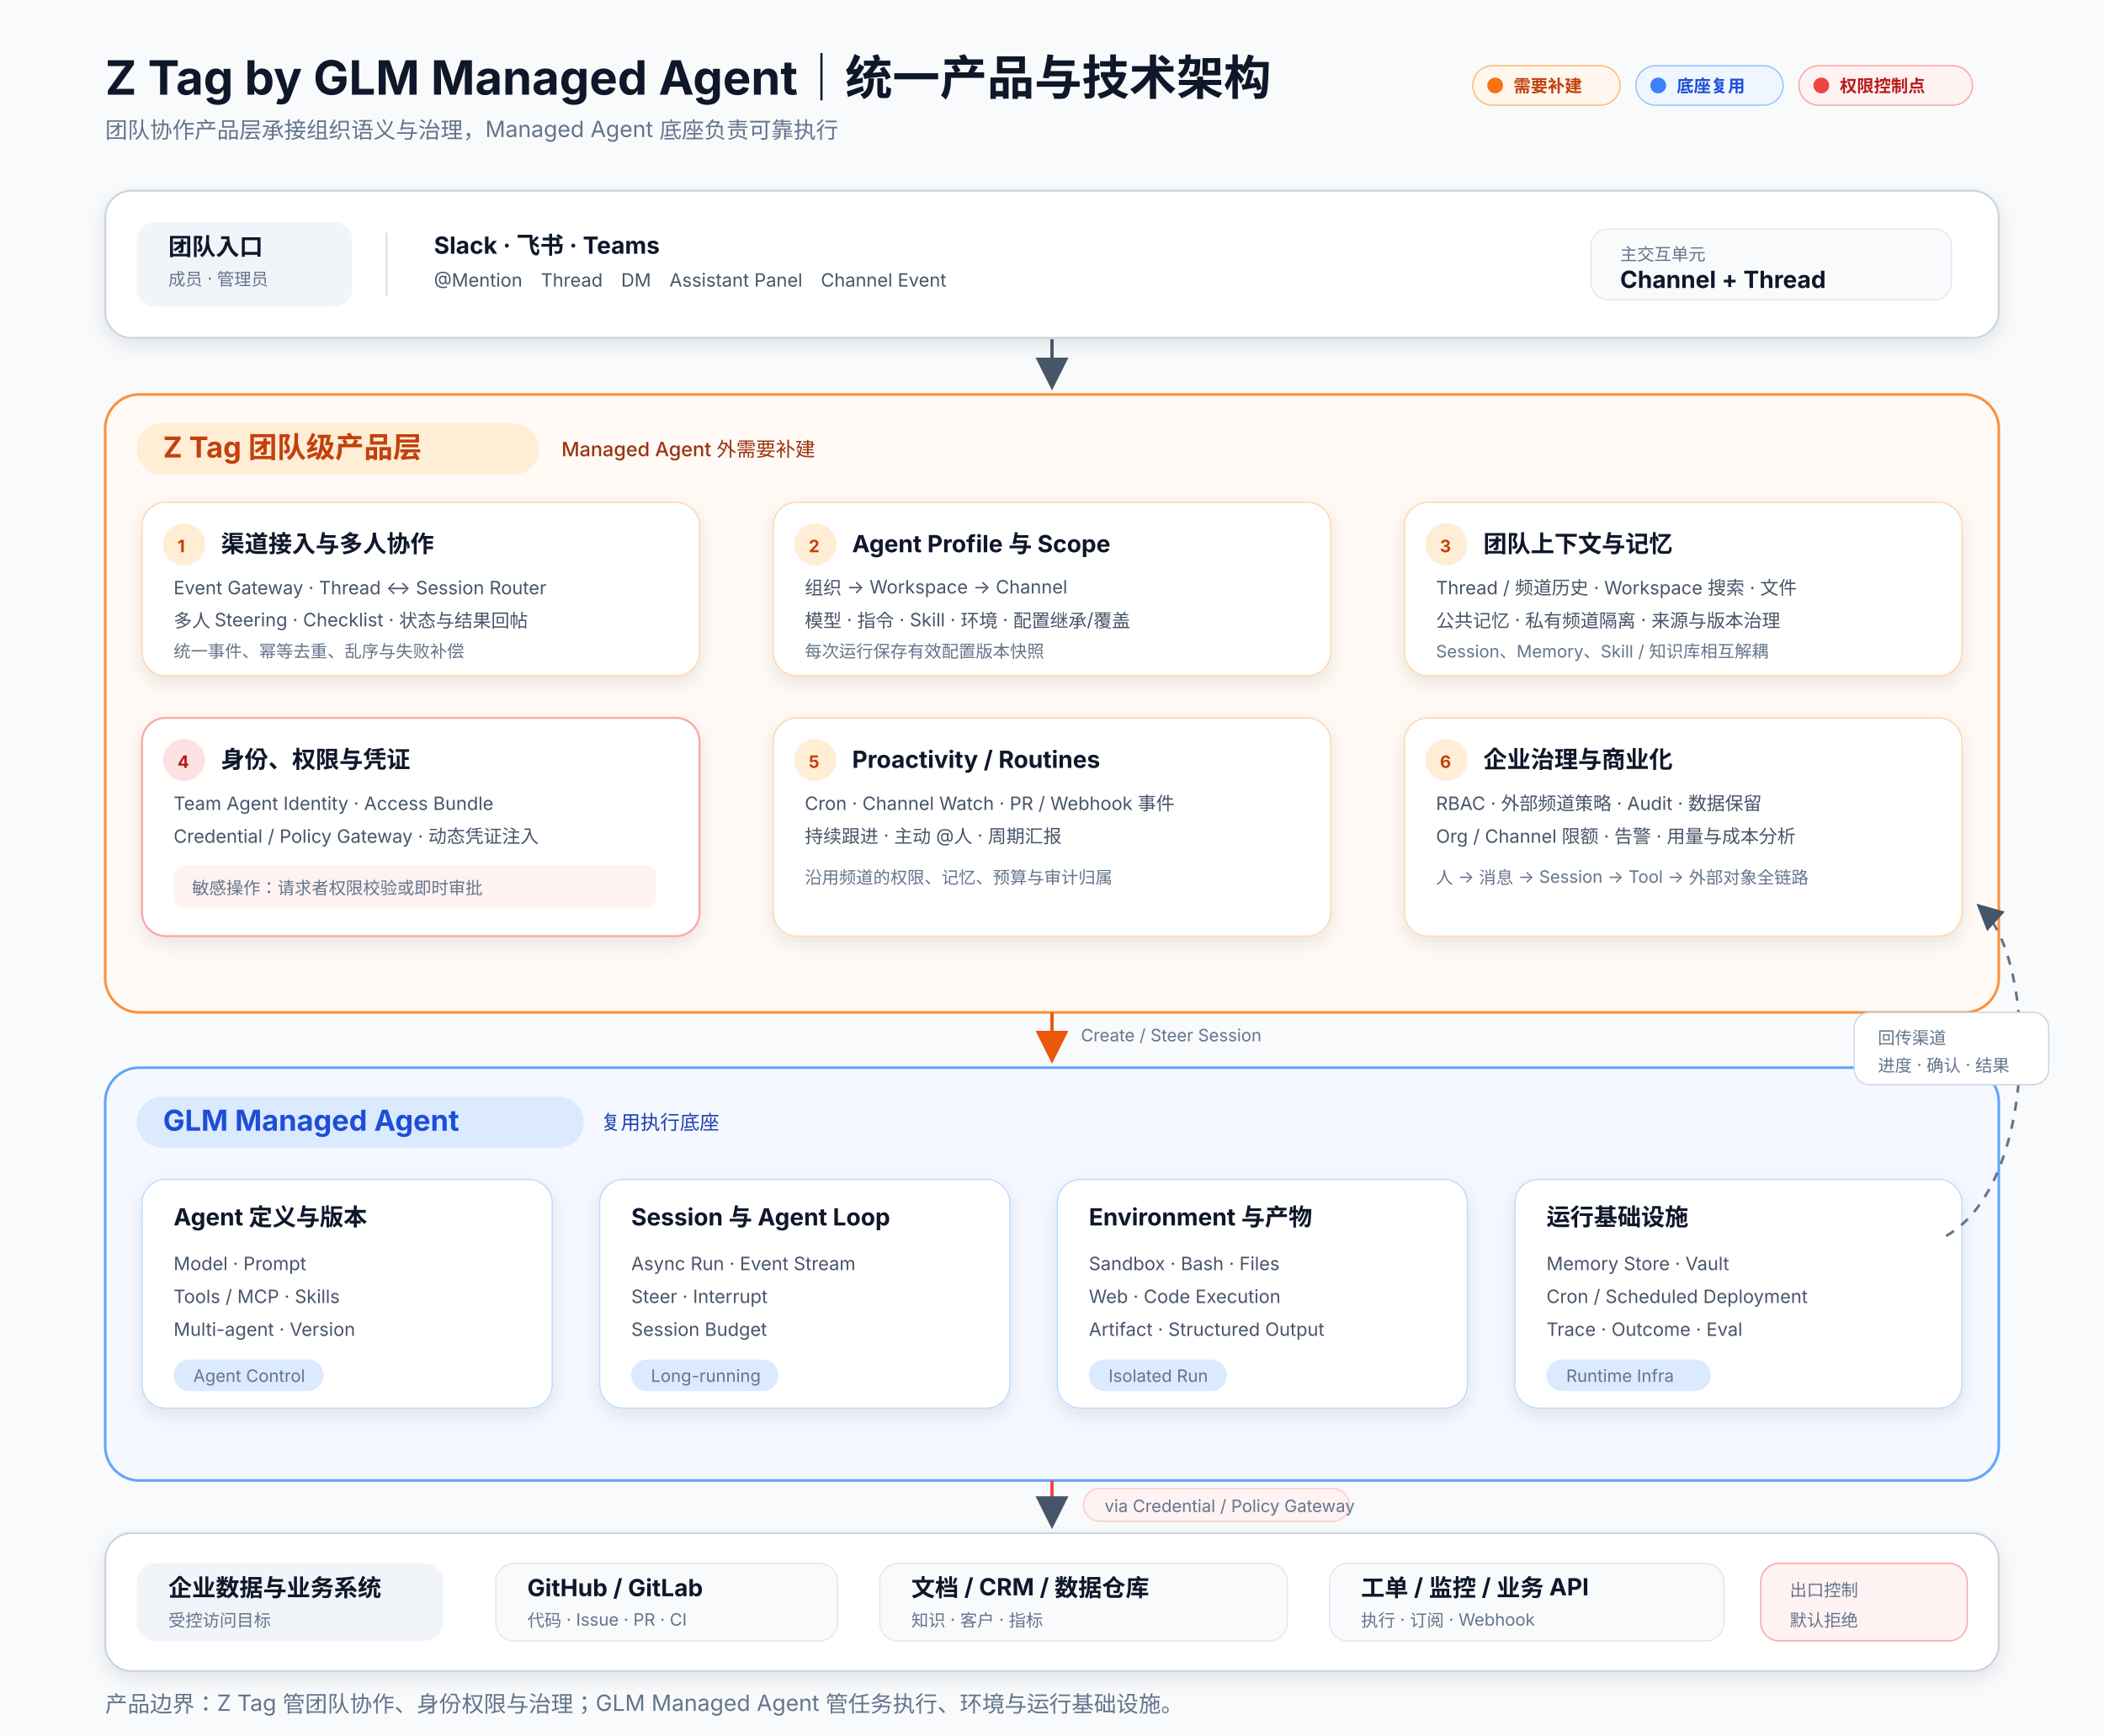
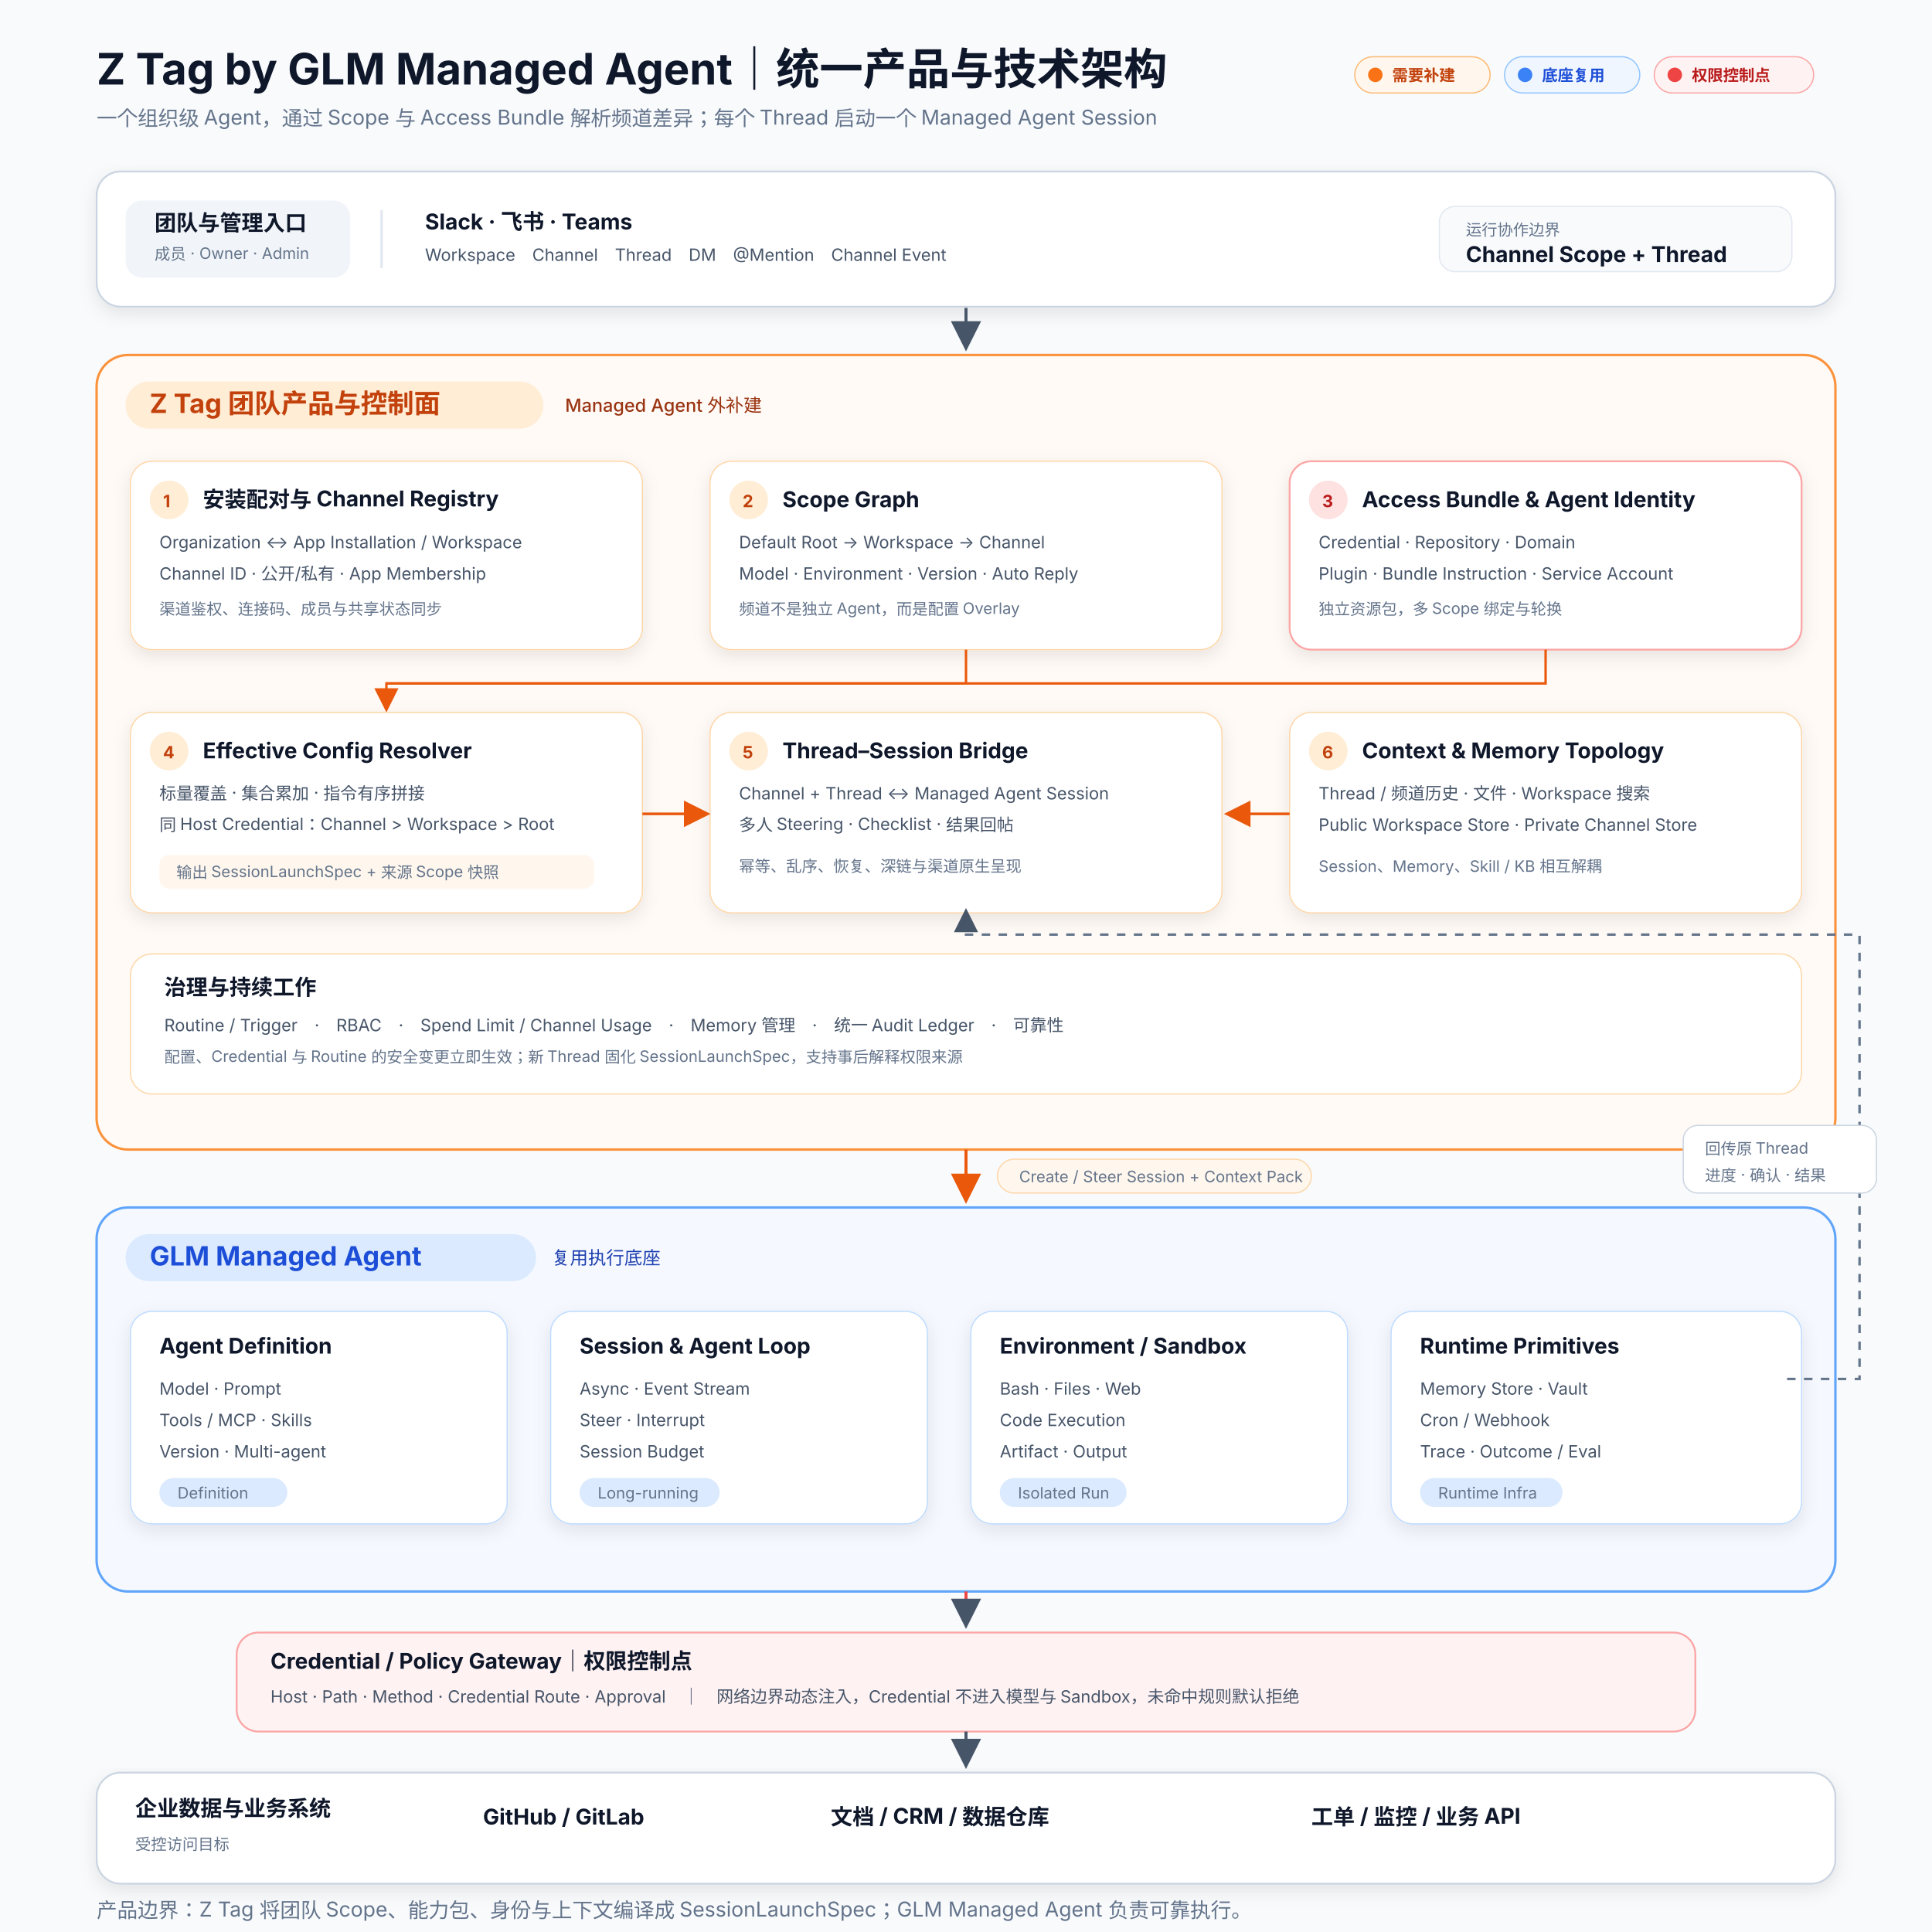
- <svg xmlns="http://www.w3.org/2000/svg" width="1600" height="1320" viewBox="0 0 1600 1320" role="img" aria-labelledby="title desc">
+ <svg xmlns="http://www.w3.org/2000/svg" width="1600" height="1600" viewBox="0 0 1600 1600" role="img" aria-labelledby="title desc">
  <defs>
    <filter id="shadow" x="-10%" y="-10%" width="120%" height="140%">
      <feDropShadow dx="0" dy="5" stdDeviation="7" flood-color="#0f172a" flood-opacity="0.09" />
    </filter>
-     <marker id="arrowDark" markerWidth="10" markerHeight="10" refX="8" refY="5" orient="auto" markerUnits="strokeWidth">
+     <marker id="arrow" markerWidth="10" markerHeight="10" refX="8" refY="5" orient="auto" markerUnits="strokeWidth">
      <path d="M0,0 L10,5 L0,10 z" fill="#475569" />
    </marker>
    <marker id="arrowOrange" markerWidth="10" markerHeight="10" refX="8" refY="5" orient="auto" markerUnits="strokeWidth">
      <path d="M0,0 L10,5 L0,10 z" fill="#ea580c" />
    </marker>
    <style>
      .font { font-family: Inter, "PingFang SC", "Microsoft YaHei", Arial, sans-serif; }
      .title { font-size: 36px; font-weight: 720; fill: #0f172a; }
      .subtitle { font-size: 17px; fill: #64748b; }
      .layer-title { font-size: 22px; font-weight: 700; }
      .layer-note { font-size: 15px; font-weight: 500; }
      .card-title { font-size: 18px; font-weight: 700; fill: #0f172a; }
      .card-text { font-size: 14px; fill: #475569; }
      .small { font-size: 13px; fill: #64748b; }
      .pill { font-size: 13px; font-weight: 650; }
+       .step { font-size: 14px; font-weight: 750; }
    </style>
  </defs>
-   <rect width="1600" height="1320" fill="#f8fafc" />
+   <rect width="1600" height="1600" fill="#f8fafc" />
  <g class="font">
-     <text x="80" y="72" class="title">Z Tag by GLM Managed Agent｜统一产品与技术架构</text>
-     <text x="80" y="105" class="subtitle">团队协作产品层承接组织语义与治理，Managed Agent 底座负责可靠执行</text>
-     <g transform="translate(1120 50)">
+     <text x="80" y="70" class="title">Z Tag by GLM Managed Agent｜统一产品与技术架构</text>
+     <text x="80" y="104" class="subtitle">一个组织级 Agent，通过 Scope 与 Access Bundle 解析频道差异；每个 Thread 启动一个 Managed Agent Session</text>
+     <g transform="translate(1122 47)">
      <rect x="0" y="0" width="112" height="30" rx="15" fill="#fff7ed" stroke="#fdba74" />
      <circle cx="17" cy="15" r="6" fill="#f97316" />
      <text x="31" y="20" class="pill" fill="#c2410c">需要补建</text>
      <rect x="124" y="0" width="112" height="30" rx="15" fill="#eff6ff" stroke="#93c5fd" />
      <circle cx="141" cy="15" r="6" fill="#3b82f6" />
      <text x="155" y="20" class="pill" fill="#1d4ed8">底座复用</text>
      <rect x="248" y="0" width="132" height="30" rx="15" fill="#fef2f2" stroke="#fca5a5" />
      <circle cx="265" cy="15" r="6" fill="#ef4444" />
      <text x="279" y="20" class="pill" fill="#b91c1c">权限控制点</text>
    </g>
    <g filter="url(#shadow)">
-       <rect x="80" y="145" width="1440" height="112" rx="20" fill="#ffffff" stroke="#cbd5e1" stroke-width="1.5" />
+       <rect x="80" y="142" width="1440" height="112" rx="20" fill="#ffffff" stroke="#cbd5e1" stroke-width="1.5" />
    </g>
-     <rect x="104" y="169" width="164" height="64" rx="14" fill="#f1f5f9" />
-     <text x="128" y="194" class="card-title">团队入口</text>
-     <text x="128" y="217" class="small">成员 · 管理员</text>
-     <line x1="294" y1="177" x2="294" y2="225" stroke="#e2e8f0" stroke-width="2" />
-     <text x="330" y="193" class="card-title">Slack · 飞书 · Teams</text>
-     <text x="330" y="218" class="card-text">@Mention　Thread　DM　Assistant Panel　Channel Event</text>
-     <rect x="1210" y="174" width="274" height="54" rx="13" fill="#f8fafc" stroke="#e2e8f0" />
-     <text x="1232" y="198" class="small">主交互单元</text>
-     <text x="1232" y="219" class="card-title">Channel + Thread</text>
-     <line x1="800" y1="258" x2="800" y2="292" stroke="#475569" stroke-width="2.5" marker-end="url(#arrowDark)" />
-     <rect x="80" y="300" width="1440" height="470" rx="26" fill="#fffaf5" stroke="#fb923c" stroke-width="2" />
-     <rect x="104" y="322" width="306" height="39" rx="19.5" fill="#ffedd5" />
-     <text x="124" y="348" class="layer-title" fill="#c2410c">Z Tag 团队级产品层</text>
-     <text x="427" y="347" class="layer-note" fill="#9a3412">Managed Agent 外需要补建</text>
+     <rect x="104" y="166" width="186" height="64" rx="14" fill="#f1f5f9" />
+     <text x="128" y="191" class="card-title">团队与管理入口</text>
+     <text x="128" y="215" class="small">成员 · Owner · Admin</text>
+     <line x1="316" y1="174" x2="316" y2="222" stroke="#e2e8f0" stroke-width="2" />
+     <text x="352" y="190" class="card-title">Slack · 飞书 · Teams</text>
+     <text x="352" y="216" class="card-text">Workspace　Channel　Thread　DM　@Mention　Channel Event</text>
+     <rect x="1192" y="171" width="292" height="54" rx="13" fill="#f8fafc" stroke="#e2e8f0" />
+     <text x="1214" y="195" class="small">运行协作边界</text>
+     <text x="1214" y="217" class="card-title">Channel Scope + Thread</text>
+     <line x1="800" y1="255" x2="800" y2="286" stroke="#475569" stroke-width="2.5" marker-end="url(#arrow)" />
+     <rect x="80" y="294" width="1440" height="658" rx="26" fill="#fffaf5" stroke="#fb923c" stroke-width="2" />
+     <rect x="104" y="316" width="346" height="39" rx="19.5" fill="#ffedd5" />
+     <text x="124" y="342" class="layer-title" fill="#c2410c">Z Tag 团队产品与控制面</text>
+     <text x="468" y="341" class="layer-note" fill="#9a3412">Managed Agent 外补建</text>
    <g filter="url(#shadow)">
-       <rect x="108" y="382" width="424" height="132" rx="18" fill="#ffffff" stroke="#fed7aa" />
-       <rect x="588" y="382" width="424" height="132" rx="18" fill="#ffffff" stroke="#fed7aa" />
-       <rect x="1068" y="382" width="424" height="132" rx="18" fill="#ffffff" stroke="#fed7aa" />
+       <rect x="108" y="382" width="424" height="156" rx="18" fill="#ffffff" stroke="#fed7aa" />
+       <rect x="588" y="382" width="424" height="156" rx="18" fill="#ffffff" stroke="#fed7aa" />
+       <rect x="1068" y="382" width="424" height="156" rx="18" fill="#ffffff" stroke="#fca5a5" stroke-width="1.5" />
    </g>
    <circle cx="140" cy="414" r="16" fill="#ffedd5" />
-     <text x="135" y="420" class="pill" fill="#c2410c">1</text>
-     <text x="168" y="420" class="card-title">渠道接入与多人协作</text>
-     <text x="132" y="452" class="card-text">Event Gateway · Thread ↔ Session Router</text>
-     <text x="132" y="477" class="card-text">多人 Steering · Checklist · 状态与结果回帖</text>
-     <text x="132" y="500" class="small">统一事件、幂等去重、乱序与失败补偿</text>
+     <text x="135" y="420" class="step" fill="#c2410c">1</text>
+     <text x="168" y="420" class="card-title">安装配对与 Channel Registry</text>
+     <text x="132" y="454" class="card-text">Organization ↔ App Installation / Workspace</text>
+     <text x="132" y="480" class="card-text">Channel ID · 公开/私有 · App Membership</text>
+     <text x="132" y="509" class="small">渠道鉴权、连接码、成员与共享状态同步</text>
    <circle cx="620" cy="414" r="16" fill="#ffedd5" />
-     <text x="615" y="420" class="pill" fill="#c2410c">2</text>
-     <text x="648" y="420" class="card-title">Agent Profile 与 Scope</text>
-     <text x="612" y="452" class="card-text">组织 → Workspace → Channel</text>
-     <text x="612" y="477" class="card-text">模型 · 指令 · Skill · 环境 · 配置继承/覆盖</text>
-     <text x="612" y="500" class="small">每次运行保存有效配置版本快照</text>
-     <circle cx="1100" cy="414" r="16" fill="#ffedd5" />
-     <text x="1095" y="420" class="pill" fill="#c2410c">3</text>
-     <text x="1128" y="420" class="card-title">团队上下文与记忆</text>
-     <text x="1092" y="452" class="card-text">Thread / 频道历史 · Workspace 搜索 · 文件</text>
-     <text x="1092" y="477" class="card-text">公共记忆 · 私有频道隔离 · 来源与版本治理</text>
-     <text x="1092" y="500" class="small">Session、Memory、Skill / 知识库相互解耦</text>
+     <text x="615" y="420" class="step" fill="#c2410c">2</text>
+     <text x="648" y="420" class="card-title">Scope Graph</text>
+     <text x="612" y="454" class="card-text">Default Root → Workspace → Channel</text>
+     <text x="612" y="480" class="card-text">Model · Environment · Version · Auto Reply</text>
+     <text x="612" y="509" class="small">频道不是独立 Agent，而是配置 Overlay</text>
+     <circle cx="1100" cy="414" r="16" fill="#fee2e2" />
+     <text x="1095" y="420" class="step" fill="#b91c1c">3</text>
+     <text x="1128" y="420" class="card-title">Access Bundle &amp; Agent Identity</text>
+     <text x="1092" y="454" class="card-text">Credential · Repository · Domain</text>
+     <text x="1092" y="480" class="card-text">Plugin · Bundle Instruction · Service Account</text>
+     <text x="1092" y="509" class="small">独立资源包，多 Scope 绑定与轮换</text>
+     <path d="M800 538 L800 566 L320 566 L320 586" fill="none" stroke="#ea580c" stroke-width="2" marker-end="url(#arrowOrange)" />
+     <path d="M1280 538 L1280 566 L320 566" fill="none" stroke="#ea580c" stroke-width="2" />
    <g filter="url(#shadow)">
-       <rect x="108" y="546" width="424" height="166" rx="18" fill="#ffffff" stroke="#fca5a5" stroke-width="1.5" />
-       <rect x="588" y="546" width="424" height="166" rx="18" fill="#ffffff" stroke="#fed7aa" />
-       <rect x="1068" y="546" width="424" height="166" rx="18" fill="#ffffff" stroke="#fed7aa" />
+       <rect x="108" y="590" width="424" height="166" rx="18" fill="#ffffff" stroke="#fed7aa" />
+       <rect x="588" y="590" width="424" height="166" rx="18" fill="#ffffff" stroke="#fed7aa" />
+       <rect x="1068" y="590" width="424" height="166" rx="18" fill="#ffffff" stroke="#fed7aa" />
    </g>
-     <circle cx="140" cy="578" r="16" fill="#fee2e2" />
-     <text x="135" y="584" class="pill" fill="#b91c1c">4</text>
-     <text x="168" y="584" class="card-title">身份、权限与凭证</text>
-     <text x="132" y="616" class="card-text">Team Agent Identity · Access Bundle</text>
-     <text x="132" y="641" class="card-text">Credential / Policy Gateway · 动态凭证注入</text>
-     <rect x="132" y="658" width="367" height="33" rx="9" fill="#fef2f2" />
-     <text x="146" y="680" class="small" fill="#b91c1c">敏感操作：请求者权限校验或即时审批</text>
-     <circle cx="620" cy="578" r="16" fill="#ffedd5" />
-     <text x="615" y="584" class="pill" fill="#c2410c">5</text>
-     <text x="648" y="584" class="card-title">Proactivity / Routines</text>
-     <text x="612" y="616" class="card-text">Cron · Channel Watch · PR / Webhook 事件</text>
-     <text x="612" y="641" class="card-text">持续跟进 · 主动 @人 · 周期汇报</text>
-     <text x="612" y="672" class="small">沿用频道的权限、记忆、预算与审计归属</text>
-     <circle cx="1100" cy="578" r="16" fill="#ffedd5" />
-     <text x="1095" y="584" class="pill" fill="#c2410c">6</text>
-     <text x="1128" y="584" class="card-title">企业治理与商业化</text>
-     <text x="1092" y="616" class="card-text">RBAC · 外部频道策略 · Audit · 数据保留</text>
-     <text x="1092" y="641" class="card-text">Org / Channel 限额 · 告警 · 用量与成本分析</text>
-     <text x="1092" y="672" class="small">人 → 消息 → Session → Tool → 外部对象全链路</text>
-     <line x1="800" y1="770" x2="800" y2="804" stroke="#ea580c" stroke-width="2.5" marker-end="url(#arrowOrange)" />
-     <text x="822" y="792" class="small" fill="#c2410c">Create / Steer Session</text>
-     <rect x="80" y="812" width="1440" height="314" rx="26" fill="#f5f9ff" stroke="#60a5fa" stroke-width="2" />
-     <rect x="104" y="834" width="340" height="39" rx="19.5" fill="#dbeafe" />
-     <text x="124" y="860" class="layer-title" fill="#1d4ed8">GLM Managed Agent</text>
-     <text x="457" y="859" class="layer-note" fill="#1e40af">复用执行底座</text>
+     <circle cx="140" cy="622" r="16" fill="#ffedd5" />
+     <text x="135" y="628" class="step" fill="#c2410c">4</text>
+     <text x="168" y="628" class="card-title">Effective Config Resolver</text>
+     <text x="132" y="662" class="card-text">标量覆盖 · 集合累加 · 指令有序拼接</text>
+     <text x="132" y="688" class="card-text">同 Host Credential：Channel &gt; Workspace &gt; Root</text>
+     <rect x="132" y="708" width="360" height="28" rx="8" fill="#fff7ed" />
+     <text x="146" y="727" class="small" fill="#c2410c">输出 SessionLaunchSpec + 来源 Scope 快照</text>
+     <circle cx="620" cy="622" r="16" fill="#ffedd5" />
+     <text x="615" y="628" class="step" fill="#c2410c">5</text>
+     <text x="648" y="628" class="card-title">Thread–Session Bridge</text>
+     <text x="612" y="662" class="card-text">Channel + Thread ↔ Managed Agent Session</text>
+     <text x="612" y="688" class="card-text">多人 Steering · Checklist · 结果回帖</text>
+     <text x="612" y="722" class="small">幂等、乱序、恢复、深链与渠道原生呈现</text>
+     <circle cx="1100" cy="622" r="16" fill="#ffedd5" />
+     <text x="1095" y="628" class="step" fill="#c2410c">6</text>
+     <text x="1128" y="628" class="card-title">Context &amp; Memory Topology</text>
+     <text x="1092" y="662" class="card-text">Thread / 频道历史 · 文件 · Workspace 搜索</text>
+     <text x="1092" y="688" class="card-text">Public Workspace Store · Private Channel Store</text>
+     <text x="1092" y="722" class="small">Session、Memory、Skill / KB 相互解耦</text>
+     <line x1="532" y1="674" x2="584" y2="674" stroke="#ea580c" stroke-width="2.2" marker-end="url(#arrowOrange)" />
+     <path d="M1068 674 L1018 674" fill="none" stroke="#ea580c" stroke-width="2.2" marker-end="url(#arrowOrange)" />
+     <rect x="108" y="790" width="1384" height="116" rx="18" fill="#ffffff" stroke="#fed7aa" />
+     <text x="136" y="824" class="card-title">治理与持续工作</text>
+     <text x="136" y="854" class="card-text">Routine / Trigger　·　RBAC　·　Spend Limit / Channel Usage　·　Memory 管理　·　统一 Audit Ledger　·　可靠性</text>
+     <text x="136" y="880" class="small">配置、Credential 与 Routine 的安全变更立即生效；新 Thread 固化 SessionLaunchSpec，支持事后解释权限来源</text>
+     <line x1="800" y1="952" x2="800" y2="992" stroke="#ea580c" stroke-width="2.5" marker-end="url(#arrowOrange)" />
+     <rect x="826" y="960" width="260" height="28" rx="14" fill="#fff7ed" stroke="#fed7aa" />
+     <text x="844" y="979" class="small" fill="#c2410c">Create / Steer Session + Context Pack</text>
+     <rect x="80" y="1000" width="1440" height="318" rx="26" fill="#f5f9ff" stroke="#60a5fa" stroke-width="2" />
+     <rect x="104" y="1022" width="340" height="39" rx="19.5" fill="#dbeafe" />
+     <text x="124" y="1048" class="layer-title" fill="#1d4ed8">GLM Managed Agent</text>
+     <text x="457" y="1047" class="layer-note" fill="#1e40af">复用执行底座</text>
    <g filter="url(#shadow)">
-       <rect x="108" y="897" width="312" height="174" rx="18" fill="#ffffff" stroke="#bfdbfe" />
-       <rect x="456" y="897" width="312" height="174" rx="18" fill="#ffffff" stroke="#bfdbfe" />
-       <rect x="804" y="897" width="312" height="174" rx="18" fill="#ffffff" stroke="#bfdbfe" />
-       <rect x="1152" y="897" width="340" height="174" rx="18" fill="#ffffff" stroke="#bfdbfe" />
+       <rect x="108" y="1086" width="312" height="176" rx="18" fill="#ffffff" stroke="#bfdbfe" />
+       <rect x="456" y="1086" width="312" height="176" rx="18" fill="#ffffff" stroke="#bfdbfe" />
+       <rect x="804" y="1086" width="312" height="176" rx="18" fill="#ffffff" stroke="#bfdbfe" />
+       <rect x="1152" y="1086" width="340" height="176" rx="18" fill="#ffffff" stroke="#bfdbfe" />
    </g>
-     <text x="132" y="932" class="card-title">Agent 定义与版本</text>
-     <text x="132" y="966" class="card-text">Model · Prompt</text>
-     <text x="132" y="991" class="card-text">Tools / MCP · Skills</text>
-     <text x="132" y="1016" class="card-text">Multi-agent · Version</text>
-     <rect x="132" y="1034" width="114" height="24" rx="12" fill="#dbeafe" />
-     <text x="147" y="1051" class="small" fill="#1d4ed8">Agent Control</text>
-     <text x="480" y="932" class="card-title">Session 与 Agent Loop</text>
-     <text x="480" y="966" class="card-text">Async Run · Event Stream</text>
-     <text x="480" y="991" class="card-text">Steer · Interrupt</text>
-     <text x="480" y="1016" class="card-text">Session Budget</text>
-     <rect x="480" y="1034" width="112" height="24" rx="12" fill="#dbeafe" />
-     <text x="495" y="1051" class="small" fill="#1d4ed8">Long-running</text>
-     <text x="828" y="932" class="card-title">Environment 与产物</text>
-     <text x="828" y="966" class="card-text">Sandbox · Bash · Files</text>
-     <text x="828" y="991" class="card-text">Web · Code Execution</text>
-     <text x="828" y="1016" class="card-text">Artifact · Structured Output</text>
-     <rect x="828" y="1034" width="105" height="24" rx="12" fill="#dbeafe" />
-     <text x="843" y="1051" class="small" fill="#1d4ed8">Isolated Run</text>
-     <text x="1176" y="932" class="card-title">运行基础设施</text>
-     <text x="1176" y="966" class="card-text">Memory Store · Vault</text>
-     <text x="1176" y="991" class="card-text">Cron / Scheduled Deployment</text>
-     <text x="1176" y="1016" class="card-text">Trace · Outcome · Eval</text>
-     <rect x="1176" y="1034" width="125" height="24" rx="12" fill="#dbeafe" />
-     <text x="1191" y="1051" class="small" fill="#1d4ed8">Runtime Infra</text>
-     <path d="M 1480 940 C 1550 900, 1550 730, 1506 690" fill="none" stroke="#64748b" stroke-width="2" stroke-dasharray="7 7" marker-end="url(#arrowDark)" />
-     <rect x="1410" y="770" width="148" height="55" rx="12" fill="#ffffff" stroke="#cbd5e1" />
-     <text x="1428" y="794" class="small">回传渠道</text>
-     <text x="1428" y="815" class="small">进度 · 确认 · 结果</text>
-     <line x1="800" y1="1126" x2="800" y2="1158" stroke="#ef4444" stroke-width="2.5" marker-end="url(#arrowDark)" />
-     <rect x="824" y="1132" width="202" height="25" rx="12.5" fill="#fef2f2" stroke="#fecaca" />
-     <text x="840" y="1150" class="small" fill="#b91c1c">via Credential / Policy Gateway</text>
+     <text x="132" y="1121" class="card-title">Agent Definition</text>
+     <text x="132" y="1155" class="card-text">Model · Prompt</text>
+     <text x="132" y="1181" class="card-text">Tools / MCP · Skills</text>
+     <text x="132" y="1207" class="card-text">Version · Multi-agent</text>
+     <rect x="132" y="1224" width="106" height="24" rx="12" fill="#dbeafe" />
+     <text x="147" y="1241" class="small" fill="#1d4ed8">Definition</text>
+     <text x="480" y="1121" class="card-title">Session &amp; Agent Loop</text>
+     <text x="480" y="1155" class="card-text">Async · Event Stream</text>
+     <text x="480" y="1181" class="card-text">Steer · Interrupt</text>
+     <text x="480" y="1207" class="card-text">Session Budget</text>
+     <rect x="480" y="1224" width="116" height="24" rx="12" fill="#dbeafe" />
+     <text x="495" y="1241" class="small" fill="#1d4ed8">Long-running</text>
+     <text x="828" y="1121" class="card-title">Environment / Sandbox</text>
+     <text x="828" y="1155" class="card-text">Bash · Files · Web</text>
+     <text x="828" y="1181" class="card-text">Code Execution</text>
+     <text x="828" y="1207" class="card-text">Artifact · Output</text>
+     <rect x="828" y="1224" width="105" height="24" rx="12" fill="#dbeafe" />
+     <text x="843" y="1241" class="small" fill="#1d4ed8">Isolated Run</text>
+     <text x="1176" y="1121" class="card-title">Runtime Primitives</text>
+     <text x="1176" y="1155" class="card-text">Memory Store · Vault</text>
+     <text x="1176" y="1181" class="card-text">Cron / Webhook</text>
+     <text x="1176" y="1207" class="card-text">Trace · Outcome / Eval</text>
+     <rect x="1176" y="1224" width="118" height="24" rx="12" fill="#dbeafe" />
+     <text x="1191" y="1241" class="small" fill="#1d4ed8">Runtime Infra</text>
+     <path d="M1480 1142 L1540 1142 L1540 774 L800 774 L800 756" fill="none" stroke="#64748b" stroke-width="2" stroke-dasharray="7 7" marker-end="url(#arrow)" />
+     <rect x="1394" y="932" width="160" height="56" rx="12" fill="#ffffff" stroke="#cbd5e1" />
+     <text x="1412" y="956" class="small">回传原 Thread</text>
+     <text x="1412" y="978" class="small">进度 · 确认 · 结果</text>
+     <line x1="800" y1="1318" x2="800" y2="1344" stroke="#ef4444" stroke-width="2.5" marker-end="url(#arrow)" />
+     <rect x="196" y="1352" width="1208" height="82" rx="18" fill="#fef2f2" stroke="#fca5a5" stroke-width="1.5" />
+     <text x="224" y="1382" class="card-title" fill="#991b1b">Credential / Policy Gateway｜权限控制点</text>
+     <text x="224" y="1410" class="card-text">Host · Path · Method · Credential Route · Approval　｜　网络边界动态注入，Credential 不进入模型与 Sandbox，未命中规则默认拒绝</text>
+     <line x1="800" y1="1434" x2="800" y2="1460" stroke="#475569" stroke-width="2.5" marker-end="url(#arrow)" />
    <g filter="url(#shadow)">
-       <rect x="80" y="1166" width="1440" height="105" rx="20" fill="#ffffff" stroke="#cbd5e1" stroke-width="1.5" />
+       <rect x="80" y="1468" width="1440" height="92" rx="20" fill="#ffffff" stroke="#cbd5e1" stroke-width="1.5" />
    </g>
-     <rect x="104" y="1189" width="233" height="59" rx="14" fill="#f1f5f9" />
-     <text x="128" y="1214" class="card-title">企业数据与业务系统</text>
-     <text x="128" y="1237" class="small">受控访问目标</text>
-     <rect x="377" y="1189" width="260" height="59" rx="14" fill="#f8fafc" stroke="#e2e8f0" />
-     <text x="401" y="1214" class="card-title">GitHub / GitLab</text>
-     <text x="401" y="1237" class="small">代码 · Issue · PR · CI</text>
-     <rect x="669" y="1189" width="310" height="59" rx="14" fill="#f8fafc" stroke="#e2e8f0" />
-     <text x="693" y="1214" class="card-title">文档 / CRM / 数据仓库</text>
-     <text x="693" y="1237" class="small">知识 · 客户 · 指标</text>
-     <rect x="1011" y="1189" width="300" height="59" rx="14" fill="#f8fafc" stroke="#e2e8f0" />
-     <text x="1035" y="1214" class="card-title">工单 / 监控 / 业务 API</text>
-     <text x="1035" y="1237" class="small">执行 · 订阅 · Webhook</text>
-     <rect x="1339" y="1189" width="157" height="59" rx="14" fill="#fef2f2" stroke="#fca5a5" />
-     <text x="1361" y="1214" class="small" fill="#b91c1c">出口控制</text>
-     <text x="1361" y="1237" class="small" fill="#b91c1c">默认拒绝</text>
-     <text x="80" y="1302" class="subtitle">产品边界：Z Tag 管团队协作、身份权限与治理；GLM Managed Agent 管任务执行、环境与运行基础设施。</text>
+     <text x="112" y="1504" class="card-title">企业数据与业务系统</text>
+     <text x="112" y="1532" class="small">受控访问目标</text>
+     <text x="400" y="1511" class="card-title">GitHub / GitLab</text>
+     <text x="688" y="1511" class="card-title">文档 / CRM / 数据仓库</text>
+     <text x="1086" y="1511" class="card-title">工单 / 监控 / 业务 API</text>
+     <text x="80" y="1588" class="subtitle">产品边界：Z Tag 将团队 Scope、能力包、身份与上下文编译成 SessionLaunchSpec；GLM Managed Agent 负责可靠执行。</text>
  </g>
</svg>
